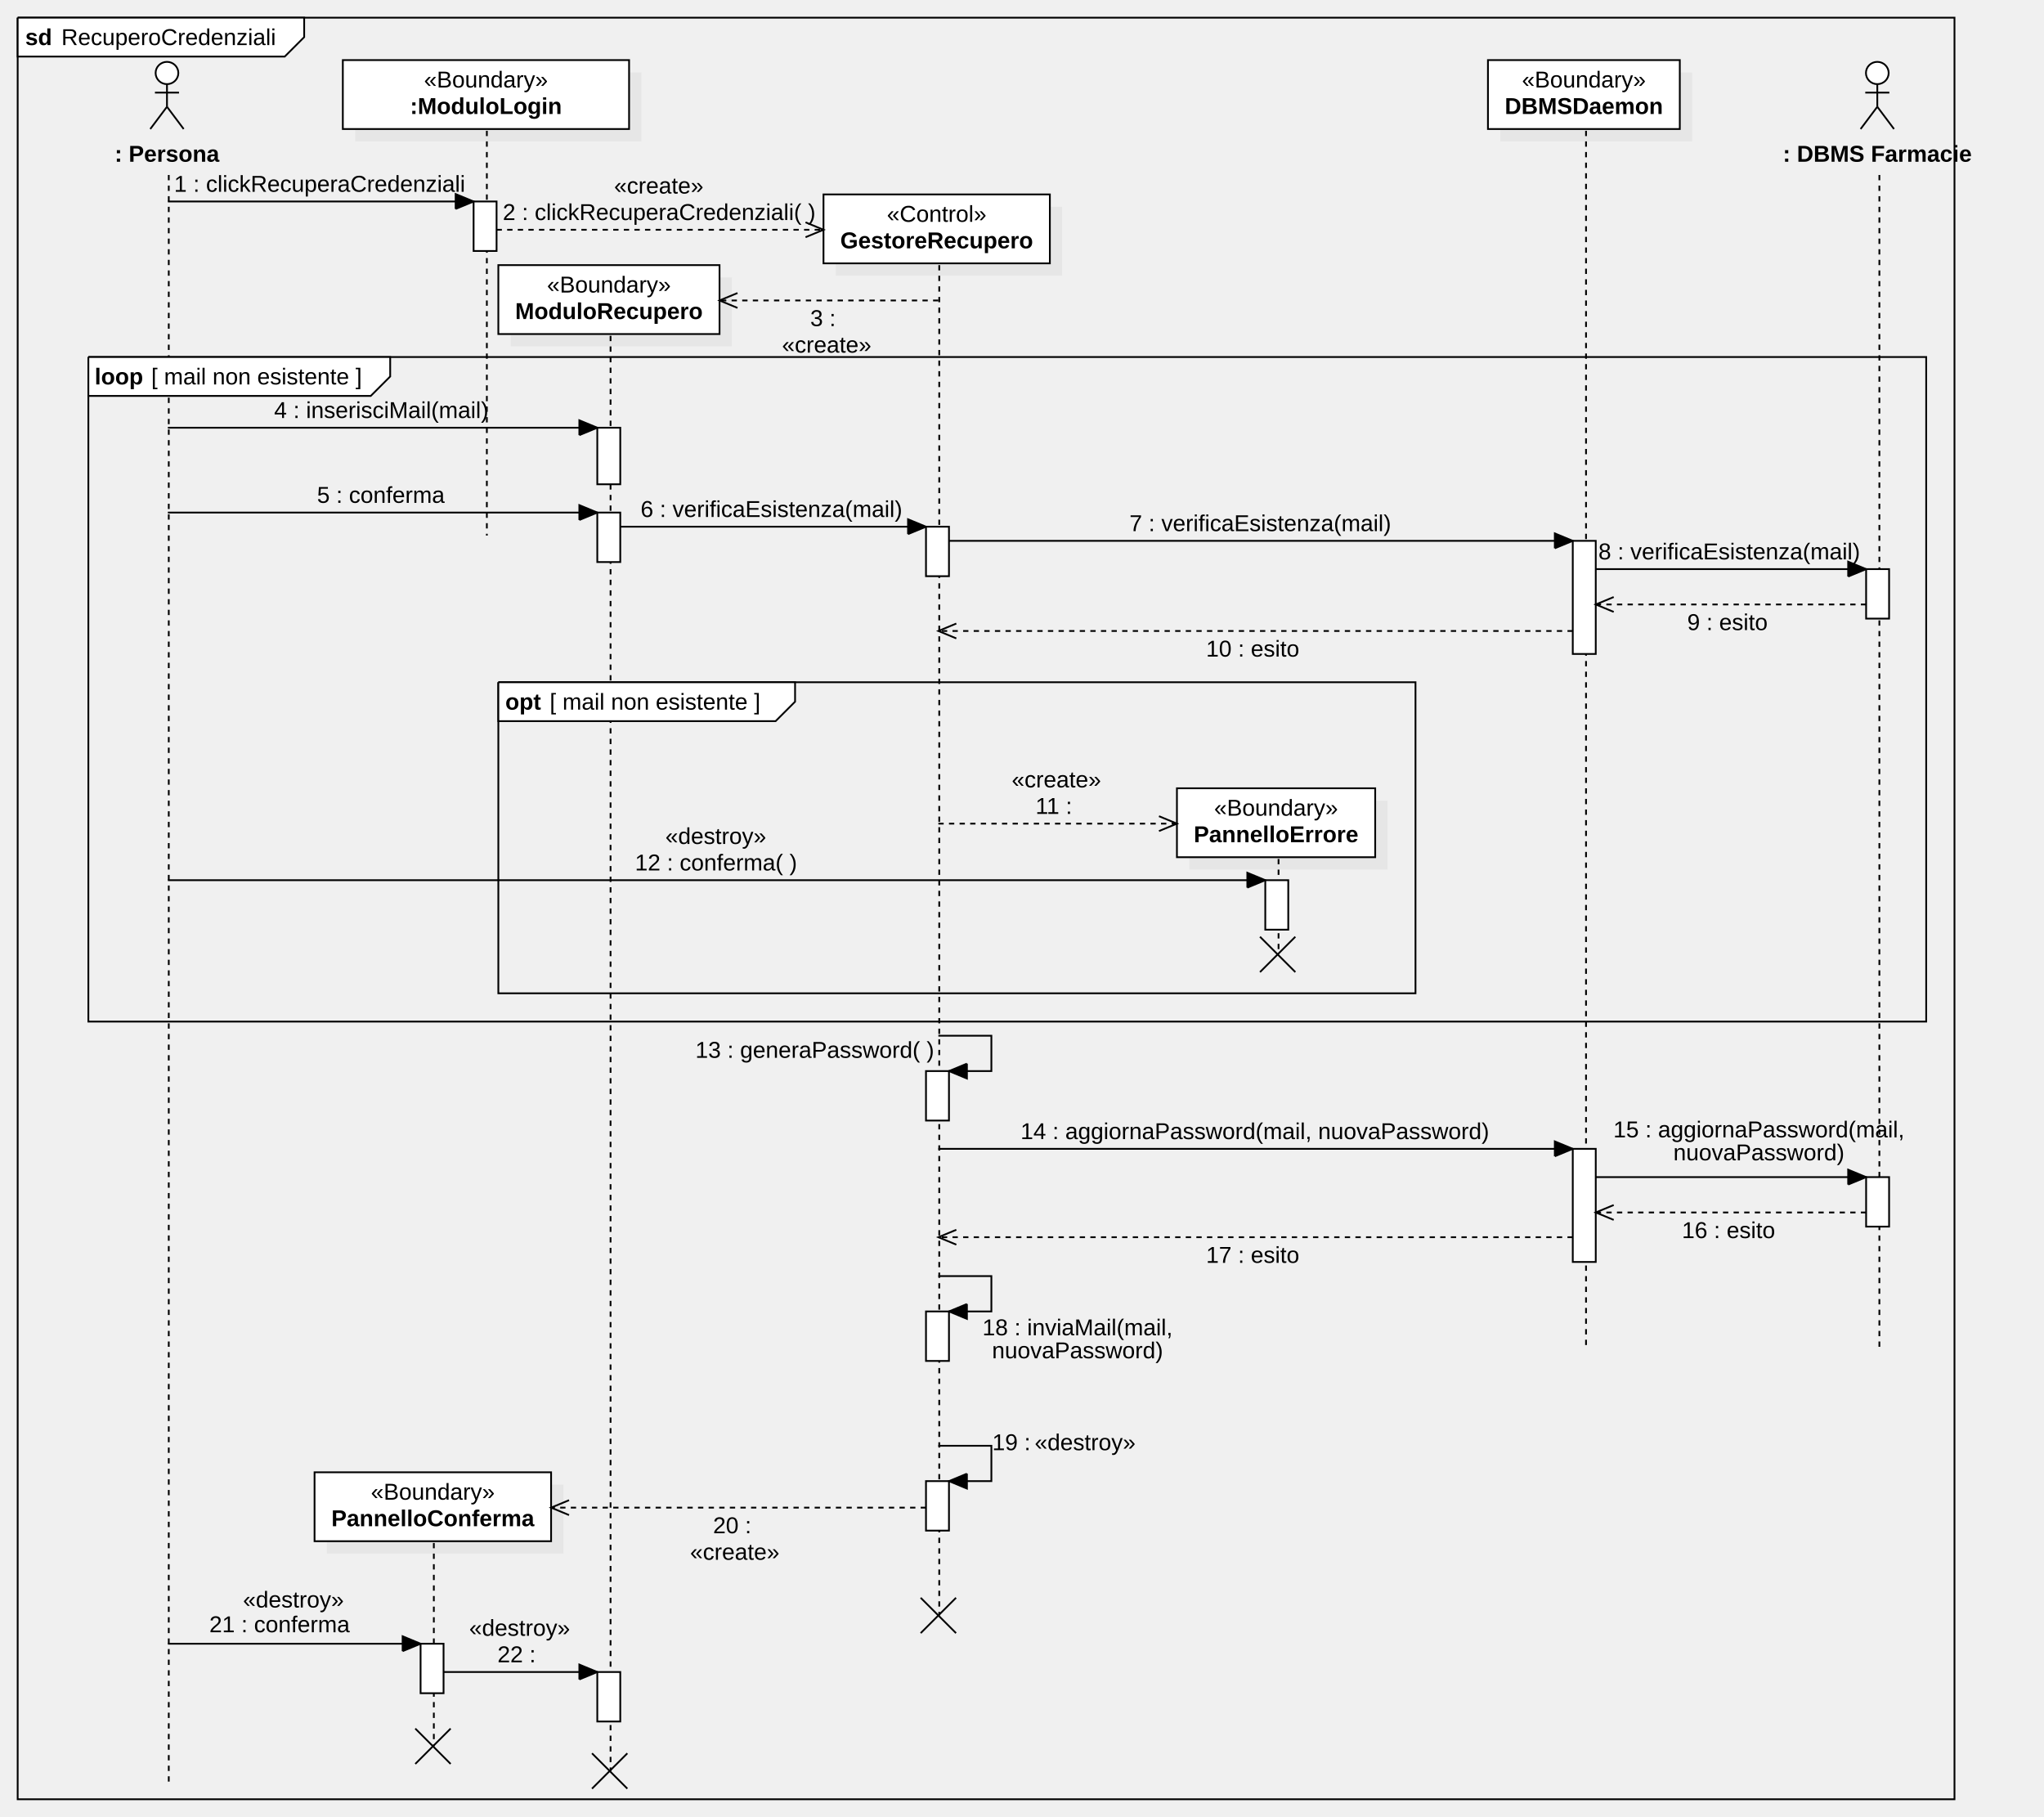
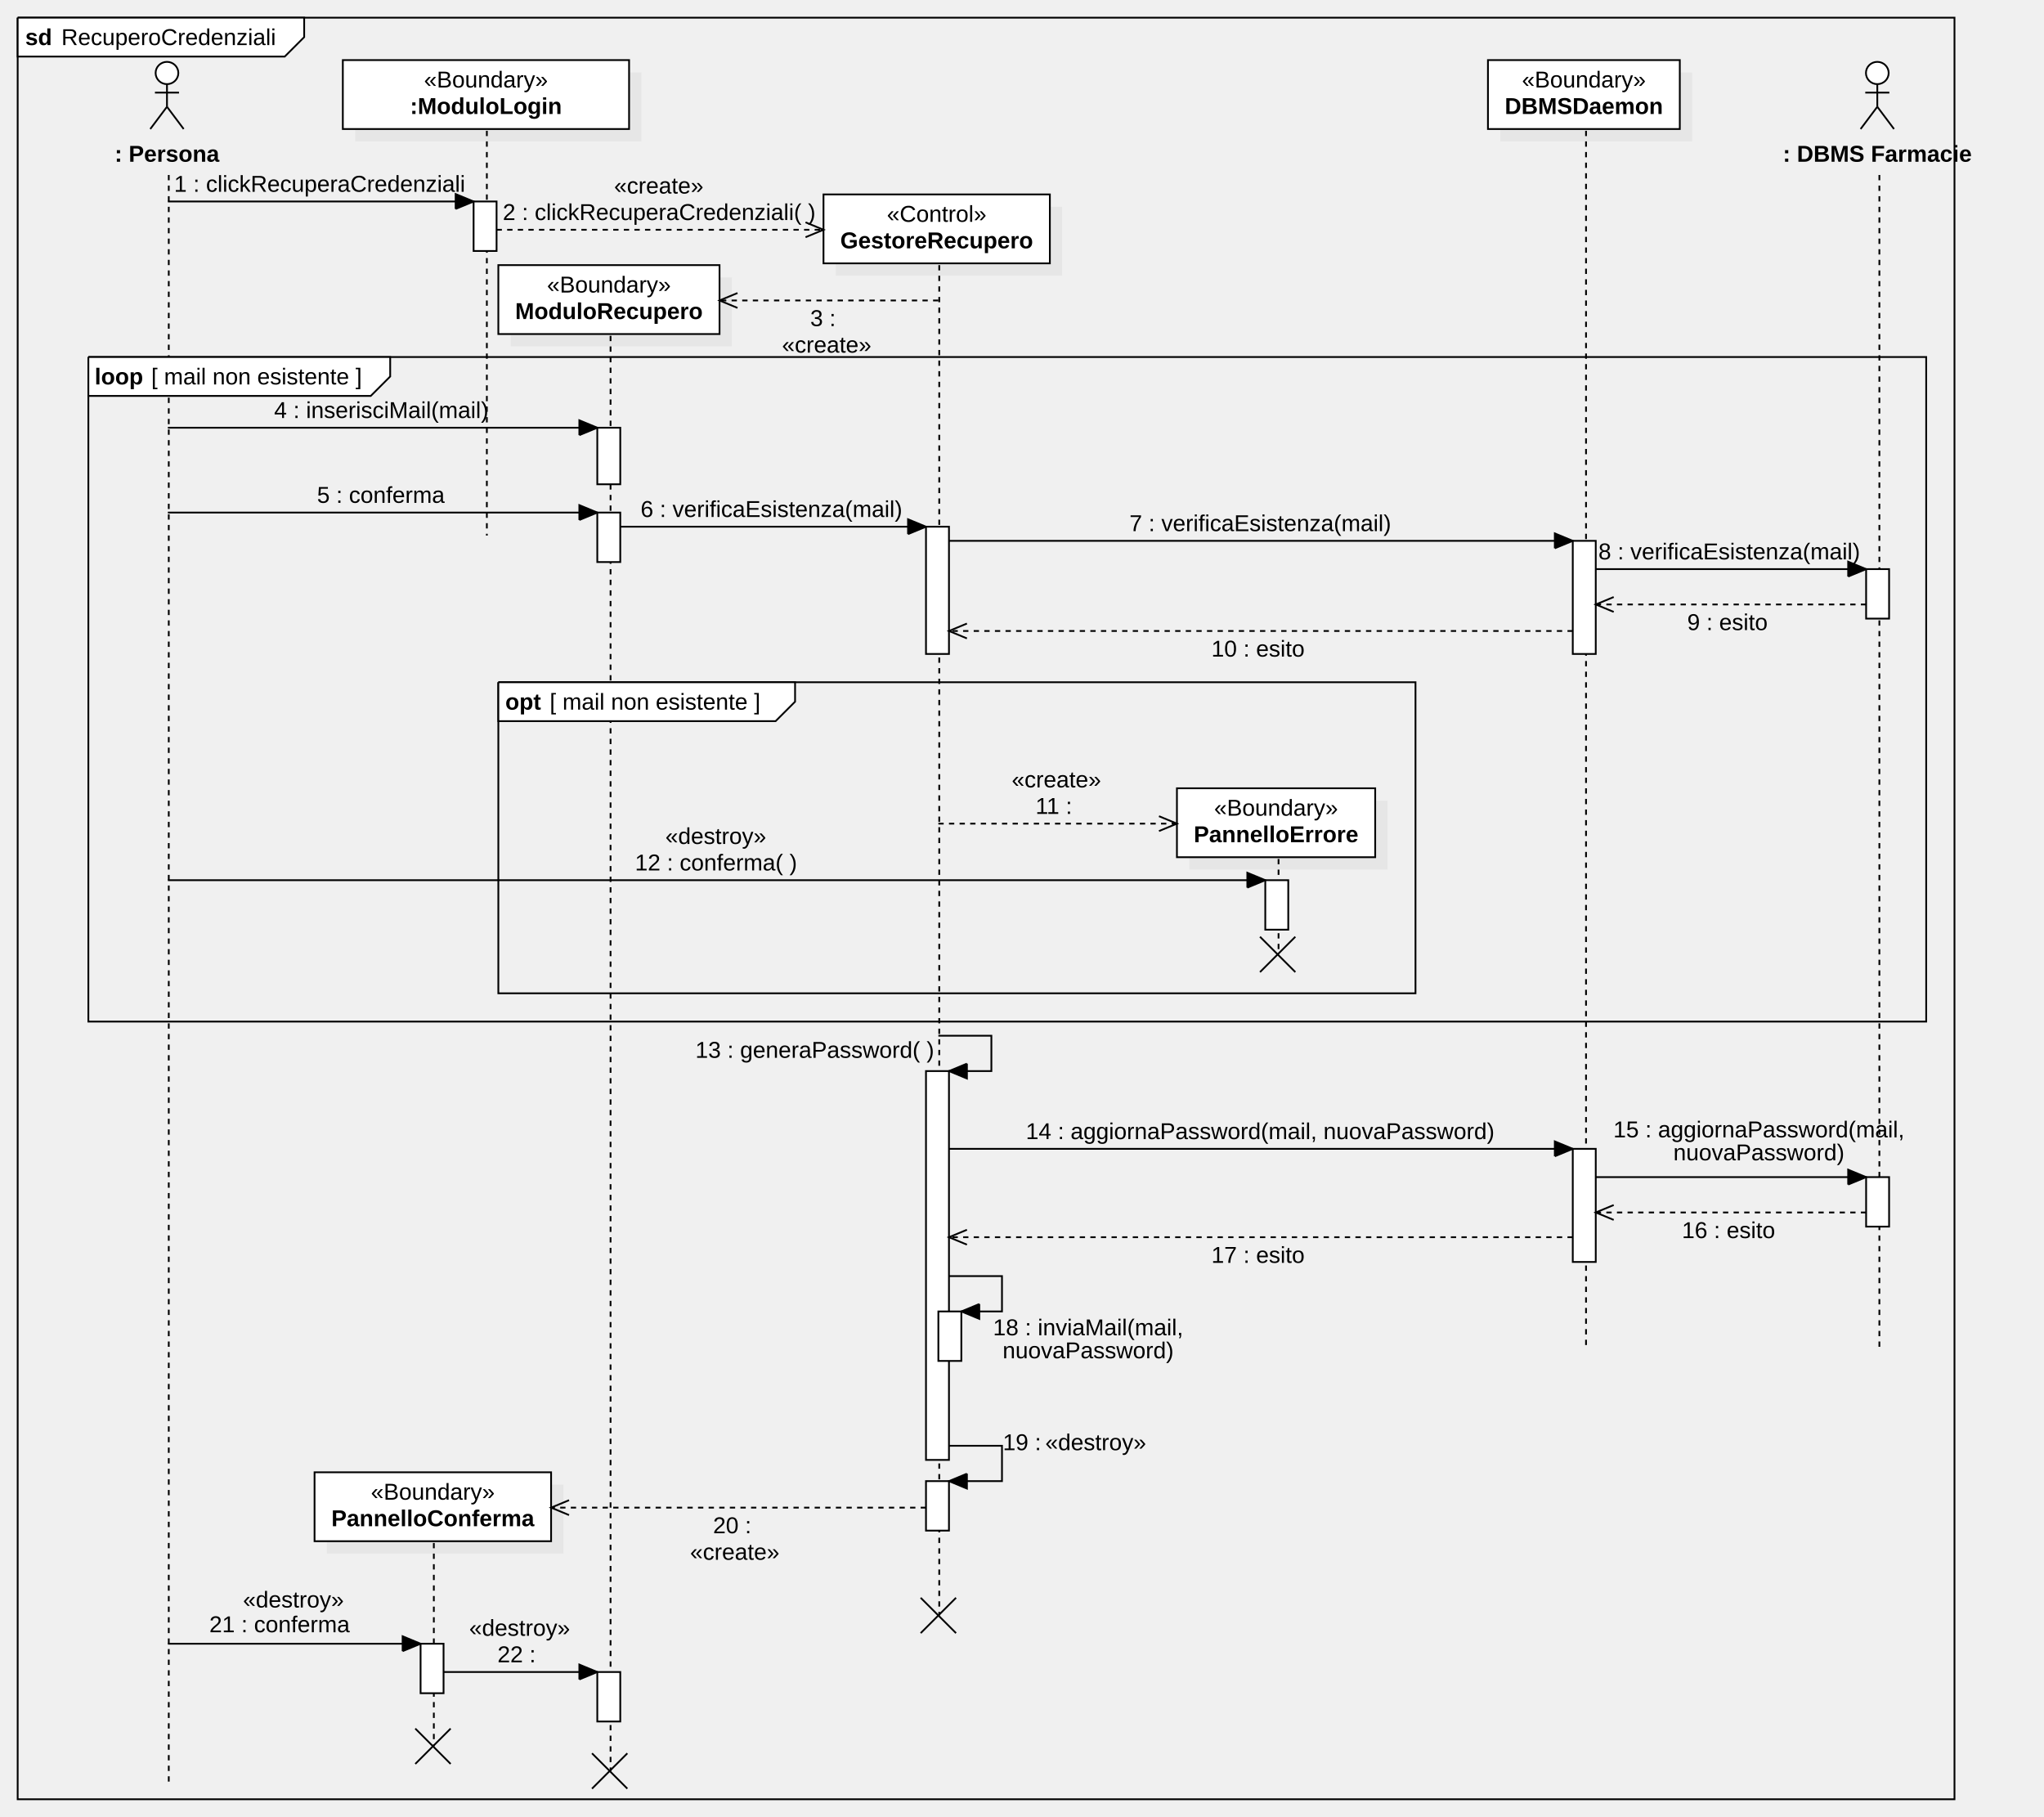
<svg xmlns="http://www.w3.org/2000/svg" height="1028" version="1.1" width="1156.656">
  <defs />
  <g>
    <g transform="translate(-6,-6) scale(1,1)">
      <path d="M 16 16 L 1112 16 L 1112 1024 L 16 1024 L 16 16" fill="none" stroke="#000000" stroke-miterlimit="10" />
    </g>
    <g transform="translate(-6,-6) scale(1,1)">
      <path d="M 16 16 L 16 38 L 167.129 38 L 178.129 27 L 178.129 16 L 16 16" fill="#ffffff" stroke="none" />
    </g>
    <g transform="translate(-6,-6) scale(1,1)">
      <path d="M 16 16 L 16 38 L 167.129 38 L 178.129 27 L 178.129 16 L 16 16 L 16 16" fill="none" stroke="#000000" stroke-miterlimit="10" />
    </g>
    <g transform="translate(-6,-6) scale(1,1)">
      <g>
        <path fill="none" stroke="none" />
        <text fill="#000000" font-family="Arial" font-size="13px" font-style="normal" font-weight="normal" stroke="none" text-decoration="none" x="40.73" y="31.5">RecuperoCredenziali</text>
      </g>
    </g>
    <g transform="translate(-6,-6) scale(1,1)">
      <g>
        <path fill="none" stroke="none" />
        <text fill="#000000" font-family="Arial" font-size="13px" font-style="normal" font-weight="bold" stroke="none" text-decoration="none" x="20.28" y="31.5">sd</text>
      </g>
    </g>
    <g transform="translate(-6,-6) scale(1,1)">
      <path d="M 94.06 47.3 C 94.06 43.821 96.939 41 100.49 41 C 104.04 41 106.919 43.821 106.919 47.3 C 106.919 50.779 104.04 53.6 100.49 53.6 C 96.939 53.6 94.06 50.779 94.06 47.3 Z" fill="#ffffff" stroke="none" />
    </g>
    <g transform="translate(-6,-6) scale(1,1)">
      <path d="M 94.06 47.3 C 94.06 43.821 96.939 41 100.49 41 C 104.04 41 106.919 43.821 106.919 47.3 C 106.919 50.779 104.04 53.6 100.49 53.6 C 96.939 53.6 94.06 50.779 94.06 47.3 Z" fill="none" stroke="#000000" stroke-miterlimit="10" />
    </g>
    <g transform="translate(-6,-6) scale(1,1)">
      <path d="M 100.49 53.6 L 100.49 66.4" fill="none" stroke="#000000" stroke-miterlimit="10" />
    </g>
    <g transform="translate(-6,-6) scale(1,1)">
      <path d="M 93.682 58.4 L 107.297 58.4" fill="none" stroke="#000000" stroke-miterlimit="10" />
    </g>
    <g transform="translate(-6,-6) scale(1,1)">
      <path d="M 100.49 66.4 L 91.035 79" fill="none" stroke="#000000" stroke-miterlimit="10" />
    </g>
    <g transform="translate(-6,-6) scale(1,1)">
      <path d="M 100.49 66.4 L 109.944 79" fill="none" stroke="#000000" stroke-miterlimit="10" />
    </g>
    <g transform="translate(-6,-6) scale(1,1)">
      <g>
        <path fill="none" stroke="none" />
        <text fill="#000000" font-family="Arial" font-size="13px" font-style="normal" font-weight="bold" stroke="none" text-decoration="none" x="70.868" y="97.5">: Persona</text>
      </g>
    </g>
    <g transform="translate(-6,-6) scale(1,1)">
      <path d="M 101.5 105 L 101.5 1016" fill="none" stroke="#000000" stroke-dasharray="3" stroke-miterlimit="10" />
    </g>
    <g transform="translate(-6,-6) scale(1,1)">
      <path d="M 1061.899 47.3 C 1061.899 43.821 1064.777 41 1068.328 41 C 1071.879 41 1074.757 43.821 1074.757 47.3 C 1074.757 50.779 1071.879 53.6 1068.328 53.6 C 1064.777 53.6 1061.899 50.779 1061.899 47.3 Z" fill="#ffffff" stroke="none" />
    </g>
    <g transform="translate(-6,-6) scale(1,1)">
      <path d="M 1061.899 47.3 C 1061.899 43.821 1064.777 41 1068.328 41 C 1071.879 41 1074.757 43.821 1074.757 47.3 C 1074.757 50.779 1071.879 53.6 1068.328 53.6 C 1064.777 53.6 1061.899 50.779 1061.899 47.3 Z" fill="none" stroke="#000000" stroke-miterlimit="10" />
    </g>
    <g transform="translate(-6,-6) scale(1,1)">
      <path d="M 1068.328 53.6 L 1068.328 66.4" fill="none" stroke="#000000" stroke-miterlimit="10" />
    </g>
    <g transform="translate(-6,-6) scale(1,1)">
      <path d="M 1061.521 58.4 L 1075.135 58.4" fill="none" stroke="#000000" stroke-miterlimit="10" />
    </g>
    <g transform="translate(-6,-6) scale(1,1)">
      <path d="M 1068.328 66.4 L 1058.874 79" fill="none" stroke="#000000" stroke-miterlimit="10" />
    </g>
    <g transform="translate(-6,-6) scale(1,1)">
      <path d="M 1068.328 66.4 L 1077.783 79" fill="none" stroke="#000000" stroke-miterlimit="10" />
    </g>
    <g transform="translate(-6,-6) scale(1,1)">
      <g>
        <path fill="none" stroke="none" />
        <text fill="#000000" font-family="Arial" font-size="13px" font-style="normal" font-weight="bold" stroke="none" text-decoration="none" x="1014.868" y="97.5">: DBMS Farmacie</text>
      </g>
    </g>
    <g transform="translate(-6,-6) scale(1,1)">
      <path d="M 1069.5 105 L 1069.5 768" fill="none" stroke="#000000" stroke-dasharray="3" stroke-miterlimit="10" />
    </g>
    <g transform="translate(-6,-6) scale(1,1)">
      <rect fill="#C0C0C0" height="39" opacity="0.2" stroke="none" width="161.987" x="207" y="47" />
    </g>
    <g transform="translate(-6,-6) scale(1,1)">
      <rect fill="#ffffff" height="39" stroke="none" width="161.987" x="200" y="40" />
    </g>
    <g transform="translate(-6,-6) scale(1,1)">
      <path d="M 200 40 L 361.987 40 L 361.987 79 L 200 79 L 200 40 Z Z" fill="none" stroke="#000000" stroke-miterlimit="10" />
    </g>
    <g transform="translate(-6,-6) scale(1,1)">
      <g>
        <path fill="none" stroke="none" />
        <text fill="#000000" font-family="Arial" font-size="13px" font-style="normal" font-weight="normal" stroke="none" text-decoration="none" x="245.939" y="55.5">«Boundary»</text>
      </g>
    </g>
    <g transform="translate(-6,-6) scale(1,1)">
      <g>
        <path fill="none" stroke="none" />
        <text fill="#000000" font-family="Arial" font-size="13px" font-style="normal" font-weight="bold" stroke="none" text-decoration="none" x="238.039" y="70.5">:ModuloLogin</text>
      </g>
    </g>
    <g transform="translate(-6,-6) scale(1,1)">
      <path d="M 281.5 80 L 281.5 309" fill="none" stroke="#000000" stroke-dasharray="3" stroke-miterlimit="10" />
    </g>
    <g transform="translate(-6,-6) scale(1,1)">
      <rect fill="#C0C0C0" height="39" opacity="0.2" stroke="none" width="125.165" x="295" y="163" />
    </g>
    <g transform="translate(-6,-6) scale(1,1)">
      <rect fill="#ffffff" height="39" stroke="none" width="125.165" x="288" y="156" />
    </g>
    <g transform="translate(-6,-6) scale(1,1)">
      <path d="M 288 156 L 413.165 156 L 413.165 195 L 288 195 L 288 156 Z Z" fill="none" stroke="#000000" stroke-miterlimit="10" />
    </g>
    <g transform="translate(-6,-6) scale(1,1)">
      <g>
        <path fill="none" stroke="none" />
        <text fill="#000000" font-family="Arial" font-size="13px" font-style="normal" font-weight="normal" stroke="none" text-decoration="none" x="315.527" y="171.5">«Boundary»</text>
      </g>
    </g>
    <g transform="translate(-6,-6) scale(1,1)">
      <g>
        <path fill="none" stroke="none" />
        <text fill="#000000" font-family="Arial" font-size="13px" font-style="normal" font-weight="bold" stroke="none" text-decoration="none" x="297.5" y="186.5">ModuloRecupero</text>
      </g>
    </g>
    <g transform="translate(-6,-6) scale(1,1)">
      <path d="M 351.5 196 L 351.5 1008" fill="none" stroke="#000000" stroke-dasharray="3" stroke-miterlimit="10" />
    </g>
    <g transform="translate(-6,-6) scale(1,1)">
      <rect fill="#C0C0C0" height="39" opacity="0.2" stroke="none" width="108.565" x="855" y="47" />
    </g>
    <g transform="translate(-6,-6) scale(1,1)">
      <rect fill="#ffffff" height="39" stroke="none" width="108.565" x="848" y="40" />
    </g>
    <g transform="translate(-6,-6) scale(1,1)">
      <path d="M 848 40 L 956.565 40 L 956.565 79 L 848 79 L 848 40 Z Z" fill="none" stroke="#000000" stroke-miterlimit="10" />
    </g>
    <g transform="translate(-6,-6) scale(1,1)">
      <g>
        <path fill="none" stroke="none" />
        <text fill="#000000" font-family="Arial" font-size="13px" font-style="normal" font-weight="normal" stroke="none" text-decoration="none" x="867.228" y="55.5">«Boundary»</text>
      </g>
    </g>
    <g transform="translate(-6,-6) scale(1,1)">
      <g>
        <path fill="none" stroke="none" />
        <text fill="#000000" font-family="Arial" font-size="13px" font-style="normal" font-weight="bold" stroke="none" text-decoration="none" x="857.5" y="70.5">DBMSDaemon</text>
      </g>
    </g>
    <g transform="translate(-6,-6) scale(1,1)">
      <path d="M 903.5 80 L 903.5 768" fill="none" stroke="#000000" stroke-dasharray="3" stroke-miterlimit="10" />
    </g>
    <g transform="translate(-6,-6) scale(1,1)">
      <rect fill="#C0C0C0" height="39" opacity="0.2" stroke="none" width="128.091" x="479" y="123" />
    </g>
    <g transform="translate(-6,-6) scale(1,1)">
      <rect fill="#ffffff" height="39" stroke="none" width="128.091" x="472" y="116" />
    </g>
    <g transform="translate(-6,-6) scale(1,1)">
      <path d="M 472 116 L 600.091 116 L 600.091 155 L 472 155 L 472 116 Z Z" fill="none" stroke="#000000" stroke-miterlimit="10" />
    </g>
    <g transform="translate(-6,-6) scale(1,1)">
      <g>
        <path fill="none" stroke="none" />
        <text fill="#000000" font-family="Arial" font-size="13px" font-style="normal" font-weight="normal" stroke="none" text-decoration="none" x="507.862" y="131.5">«Control»</text>
      </g>
    </g>
    <g transform="translate(-6,-6) scale(1,1)">
      <g>
        <path fill="none" stroke="none" />
        <text fill="#000000" font-family="Arial" font-size="13px" font-style="normal" font-weight="bold" stroke="none" text-decoration="none" x="481.5" y="146.5">GestoreRecupero</text>
      </g>
    </g>
    <g transform="translate(-6,-6) scale(1,1)">
      <path d="M 537.5 156 L 537.5 920" fill="none" stroke="#000000" stroke-dasharray="3" stroke-miterlimit="10" />
    </g>
    <g transform="translate(-6,-6) scale(1,1)">
      <rect fill="#C0C0C0" height="39" opacity="0.2" stroke="none" width="112.196" x="679" y="459" />
    </g>
    <g transform="translate(-6,-6) scale(1,1)">
      <rect fill="#ffffff" height="39" stroke="none" width="112.196" x="672" y="452" />
    </g>
    <g transform="translate(-6,-6) scale(1,1)">
      <path d="M 672 452 L 784.196 452 L 784.196 491 L 672 491 L 672 452 Z Z" fill="none" stroke="#000000" stroke-miterlimit="10" />
    </g>
    <g transform="translate(-6,-6) scale(1,1)">
      <g>
        <path fill="none" stroke="none" />
        <text fill="#000000" font-family="Arial" font-size="13px" font-style="normal" font-weight="normal" stroke="none" text-decoration="none" x="693.043" y="467.5">«Boundary»</text>
      </g>
    </g>
    <g transform="translate(-6,-6) scale(1,1)">
      <g>
        <path fill="none" stroke="none" />
        <text fill="#000000" font-family="Arial" font-size="13px" font-style="normal" font-weight="bold" stroke="none" text-decoration="none" x="681.5" y="482.5">PannelloErrore</text>
      </g>
    </g>
    <g transform="translate(-6,-6) scale(1,1)">
      <path d="M 729.5 492 L 729.5 546" fill="none" stroke="#000000" stroke-dasharray="3" stroke-miterlimit="10" />
    </g>
    <g transform="translate(-6,-6) scale(1,1)">
      <rect fill="#C0C0C0" height="39" opacity="0.2" stroke="none" width="133.854" x="191" y="846" />
    </g>
    <g transform="translate(-6,-6) scale(1,1)">
      <rect fill="#ffffff" height="39" stroke="none" width="133.854" x="184" y="839" />
    </g>
    <g transform="translate(-6,-6) scale(1,1)">
      <path d="M 184 839 L 317.854 839 L 317.854 878 L 184 878 L 184 839 Z Z" fill="none" stroke="#000000" stroke-miterlimit="10" />
    </g>
    <g transform="translate(-6,-6) scale(1,1)">
      <g>
        <path fill="none" stroke="none" />
        <text fill="#000000" font-family="Arial" font-size="13px" font-style="normal" font-weight="normal" stroke="none" text-decoration="none" x="215.872" y="854.5">«Boundary»</text>
      </g>
    </g>
    <g transform="translate(-6,-6) scale(1,1)">
      <g>
        <path fill="none" stroke="none" />
        <text fill="#000000" font-family="Arial" font-size="13px" font-style="normal" font-weight="bold" stroke="none" text-decoration="none" x="193.5" y="869.5">PannelloConferma</text>
      </g>
    </g>
    <g transform="translate(-6,-6) scale(1,1)">
      <path d="M 251.5 879 L 251.5 994" fill="none" stroke="#000000" stroke-dasharray="3" stroke-miterlimit="10" />
    </g>
    <g transform="translate(-6,-6) scale(1,1)">
      <path d="M 101 120 L 274 120" fill="none" stroke="#000000" stroke-miterlimit="10" />
    </g>
    <g transform="translate(-6,-6) scale(1,1)">
      <path d="M 263.837 124.21 L 274 120 L 263.837 115.79" fill="#000000" stroke="none" />
    </g>
    <g transform="translate(-6,-6) scale(1,1)">
      <path d="M 263.837 124.21 L 274 120 L 263.837 115.79 L 263.837 124.21" fill="none" stroke="#000000" stroke-miterlimit="10" />
    </g>
    <g transform="translate(-6,-6) scale(1,1)">
      <g>
        <path fill="none" stroke="none" />
        <text fill="#000000" font-family="Arial" font-size="13px" font-style="normal" font-weight="normal" stroke="none" text-decoration="none" x="104.5" y="114.5">1 : clickRecuperaCredenziali</text>
      </g>
    </g>
    <g transform="translate(-6,-6) scale(1,1)">
      <rect fill="#ffffff" height="28" stroke="none" width="13" x="274" y="120" />
    </g>
    <g transform="translate(-6,-6) scale(1,1)">
      <path d="M 274 120 L 287 120 L 287 148 L 274 148 L 274 120 Z Z" fill="none" stroke="#000000" stroke-miterlimit="10" />
    </g>
    <g transform="translate(-6,-6) scale(1,1)">
      <path d="M 287 136 L 472 136" fill="none" stroke="#000000" stroke-dasharray="3" stroke-miterlimit="10" />
    </g>
    <g transform="translate(-6,-6) scale(1,1)">
      <path d="M 461.837 140.21 L 472 136 L 461.837 131.79" fill="none" stroke="#000000" stroke-miterlimit="10" />
    </g>
    <g transform="translate(-6,-6) scale(1,1)">
      <g>
        <path fill="none" stroke="none" />
        <text fill="#000000" font-family="Arial" font-size="13px" font-style="normal" font-weight="normal" stroke="none" text-decoration="none" x="290.5" y="130.5">2 : clickRecuperaCredenziali( )</text>
      </g>
    </g>
    <g transform="translate(-6,-6) scale(1,1)">
      <g>
        <path fill="none" stroke="none" />
        <text fill="#000000" font-family="Arial" font-size="13px" font-style="normal" font-weight="normal" stroke="none" text-decoration="none" x="353.5" y="115.5">«create»</text>
      </g>
    </g>
    <g transform="translate(-6,-6) scale(1,1)">
      <path d="M 537 176 L 413.165 176" fill="none" stroke="#000000" stroke-dasharray="3" stroke-miterlimit="10" />
    </g>
    <g transform="translate(-6,-6) scale(1,1)">
      <path d="M 423.327 171.79 L 413.165 176 L 423.327 180.21" fill="none" stroke="#000000" stroke-miterlimit="10" />
    </g>
    <g transform="translate(-6,-6) scale(1,1)">
      <g>
        <path fill="none" stroke="none" />
        <text fill="#000000" font-family="Arial" font-size="13px" font-style="normal" font-weight="normal" stroke="none" text-decoration="none" x="464.5" y="190.5">3 : </text>
      </g>
    </g>
    <g transform="translate(-6,-6) scale(1,1)">
      <g>
        <path fill="none" stroke="none" />
        <text fill="#000000" font-family="Arial" font-size="13px" font-style="normal" font-weight="normal" stroke="none" text-decoration="none" x="448.5" y="205.5">«create»</text>
      </g>
    </g>
    <g transform="translate(-6,-6) scale(1,1)">
      <path d="M 101 296 L 344 296" fill="none" stroke="#000000" stroke-miterlimit="10" />
    </g>
    <g transform="translate(-6,-6) scale(1,1)">
      <path d="M 333.837 300.21 L 344 296 L 333.837 291.79" fill="#000000" stroke="none" />
    </g>
    <g transform="translate(-6,-6) scale(1,1)">
      <path d="M 333.837 300.21 L 344 296 L 333.837 291.79 L 333.837 300.21" fill="none" stroke="#000000" stroke-miterlimit="10" />
    </g>
    <g transform="translate(-6,-6) scale(1,1)">
      <g>
        <path fill="none" stroke="none" />
        <text fill="#000000" font-family="Arial" font-size="13px" font-style="normal" font-weight="normal" stroke="none" text-decoration="none" x="185.395" y="290.5">5 : conferma</text>
      </g>
    </g>
    <g transform="translate(-6,-6) scale(1,1)">
      <rect fill="#ffffff" height="28" stroke="none" width="13" x="344" y="296" />
    </g>
    <g transform="translate(-6,-6) scale(1,1)">
      <path d="M 344 296 L 357 296 L 357 324 L 344 324 L 344 296 Z Z" fill="none" stroke="#000000" stroke-miterlimit="10" />
    </g>
    <g transform="translate(-6,-6) scale(1,1)">
      <path d="M 357 304 L 530 304" fill="none" stroke="#000000" stroke-miterlimit="10" />
    </g>
    <g transform="translate(-6,-6) scale(1,1)">
      <path d="M 519.837 308.21 L 530 304 L 519.837 299.79" fill="#000000" stroke="none" />
    </g>
    <g transform="translate(-6,-6) scale(1,1)">
      <path d="M 519.837 308.21 L 530 304 L 519.837 299.79 L 519.837 308.21" fill="none" stroke="#000000" stroke-miterlimit="10" />
    </g>
    <g transform="translate(-6,-6) scale(1,1)">
      <g>
        <path fill="none" stroke="none" />
        <text fill="#000000" font-family="Arial" font-size="13px" font-style="normal" font-weight="normal" stroke="none" text-decoration="none" x="368.5" y="298.5">6 : verificaEsistenza(mail)</text>
      </g>
    </g>
    <g transform="translate(-6,-6) scale(1,1)">
-       <rect fill="#ffffff" height="28" stroke="none" width="13" x="530" y="304" />
-     </g>
-     <g transform="translate(-6,-6) scale(1,1)">
-       <path d="M 530 304 L 543 304 L 543 332 L 530 332 L 530 304 Z Z" fill="none" stroke="#000000" stroke-miterlimit="10" />
+       <rect fill="#ffffff" height="72" stroke="none" width="13" x="530" y="304" />
+     </g>
+     <g transform="translate(-6,-6) scale(1,1)">
+       <path d="M 530 304 L 543 304 L 543 376 L 530 376 L 530 304 Z Z" fill="none" stroke="#000000" stroke-miterlimit="10" />
    </g>
    <g transform="translate(-6,-6) scale(1,1)">
      <path d="M 543 312 L 896 312" fill="none" stroke="#000000" stroke-miterlimit="10" />
    </g>
    <g transform="translate(-6,-6) scale(1,1)">
      <path d="M 885.837 316.21 L 896 312 L 885.837 307.79" fill="#000000" stroke="none" />
    </g>
    <g transform="translate(-6,-6) scale(1,1)">
      <path d="M 885.837 316.21 L 896 312 L 885.837 307.79 L 885.837 316.21" fill="none" stroke="#000000" stroke-miterlimit="10" />
    </g>
    <g transform="translate(-6,-6) scale(1,1)">
      <g>
        <path fill="none" stroke="none" />
        <text fill="#000000" font-family="Arial" font-size="13px" font-style="normal" font-weight="normal" stroke="none" text-decoration="none" x="645.115" y="306.5">7 : verificaEsistenza(mail)</text>
      </g>
    </g>
    <g transform="translate(-6,-6) scale(1,1)">
      <rect fill="#ffffff" height="64" stroke="none" width="13" x="896" y="312" />
    </g>
    <g transform="translate(-6,-6) scale(1,1)">
      <path d="M 896 312 L 909 312 L 909 376 L 896 376 L 896 312 Z Z" fill="none" stroke="#000000" stroke-miterlimit="10" />
    </g>
    <g transform="translate(-6,-6) scale(1,1)">
      <path d="M 909 328 L 1062 328" fill="none" stroke="#000000" stroke-miterlimit="10" />
    </g>
    <g transform="translate(-6,-6) scale(1,1)">
      <path d="M 1051.837 332.21 L 1062 328 L 1051.837 323.79" fill="#000000" stroke="none" />
    </g>
    <g transform="translate(-6,-6) scale(1,1)">
      <path d="M 1051.837 332.21 L 1062 328 L 1051.837 323.79 L 1051.837 332.21" fill="none" stroke="#000000" stroke-miterlimit="10" />
    </g>
    <g transform="translate(-6,-6) scale(1,1)">
      <g>
        <path fill="none" stroke="none" />
        <text fill="#000000" font-family="Arial" font-size="13px" font-style="normal" font-weight="normal" stroke="none" text-decoration="none" x="910.5" y="322.5">8 : verificaEsistenza(mail)</text>
      </g>
    </g>
    <g transform="translate(-6,-6) scale(1,1)">
      <rect fill="#ffffff" height="28" stroke="none" width="13" x="1062" y="328" />
    </g>
    <g transform="translate(-6,-6) scale(1,1)">
      <path d="M 1062 328 L 1075 328 L 1075 356 L 1062 356 L 1062 328 Z Z" fill="none" stroke="#000000" stroke-miterlimit="10" />
    </g>
    <g transform="translate(-6,-6) scale(1,1)">
      <path d="M 1062 348 L 909 348" fill="none" stroke="#000000" stroke-dasharray="3" stroke-miterlimit="10" />
    </g>
    <g transform="translate(-6,-6) scale(1,1)">
      <path d="M 919.163 343.79 L 909 348 L 919.163 352.21" fill="none" stroke="#000000" stroke-miterlimit="10" />
    </g>
    <g transform="translate(-6,-6) scale(1,1)">
      <g>
        <path fill="none" stroke="none" />
        <text fill="#000000" font-family="Arial" font-size="13px" font-style="normal" font-weight="normal" stroke="none" text-decoration="none" x="960.76" y="362.5">9 : esito</text>
      </g>
    </g>
    <g transform="translate(-6,-6) scale(1,1)">
-       <path d="M 896 363 L 537 363" fill="none" stroke="#000000" stroke-dasharray="3" stroke-miterlimit="10" />
-     </g>
-     <g transform="translate(-6,-6) scale(1,1)">
-       <path d="M 547.163 358.79 L 537 363 L 547.163 367.21" fill="none" stroke="#000000" stroke-miterlimit="10" />
-     </g>
-     <g transform="translate(-6,-6) scale(1,1)">
-       <g>
-         <path fill="none" stroke="none" />
-         <text fill="#000000" font-family="Arial" font-size="13px" font-style="normal" font-weight="normal" stroke="none" text-decoration="none" x="688.5" y="377.5">10 : esito</text>
+       <path d="M 896 363 L 543 363" fill="none" stroke="#000000" stroke-dasharray="3" stroke-miterlimit="10" />
+     </g>
+     <g transform="translate(-6,-6) scale(1,1)">
+       <path d="M 553.163 358.79 L 543 363 L 553.163 367.21" fill="none" stroke="#000000" stroke-miterlimit="10" />
+     </g>
+     <g transform="translate(-6,-6) scale(1,1)">
+       <g>
+         <path fill="none" stroke="none" />
+         <text fill="#000000" font-family="Arial" font-size="13px" font-style="normal" font-weight="normal" stroke="none" text-decoration="none" x="691.5" y="377.5">10 : esito</text>
      </g>
    </g>
    <g transform="translate(-6,-6) scale(1,1)">
      <path d="M 537 472 L 672 472" fill="none" stroke="#000000" stroke-dasharray="3" stroke-miterlimit="10" />
    </g>
    <g transform="translate(-6,-6) scale(1,1)">
      <path d="M 661.837 476.21 L 672 472 L 661.837 467.79" fill="none" stroke="#000000" stroke-miterlimit="10" />
    </g>
    <g transform="translate(-6,-6) scale(1,1)">
      <g>
        <path fill="none" stroke="none" />
        <text fill="#000000" font-family="Arial" font-size="13px" font-style="normal" font-weight="normal" stroke="none" text-decoration="none" x="591.982" y="466.5">11 : </text>
      </g>
    </g>
    <g transform="translate(-6,-6) scale(1,1)">
      <g>
        <path fill="none" stroke="none" />
        <text fill="#000000" font-family="Arial" font-size="13px" font-style="normal" font-weight="normal" stroke="none" text-decoration="none" x="578.5" y="451.5">«create»</text>
      </g>
    </g>
    <g transform="translate(-6,-6) scale(1,1)">
      <path d="M 101 504 L 722 504" fill="none" stroke="#000000" stroke-miterlimit="10" />
    </g>
    <g transform="translate(-6,-6) scale(1,1)">
      <path d="M 711.837 508.21 L 722 504 L 711.837 499.79" fill="#000000" stroke="none" />
    </g>
    <g transform="translate(-6,-6) scale(1,1)">
      <path d="M 711.837 508.21 L 722 504 L 711.837 499.79 L 711.837 508.21" fill="none" stroke="#000000" stroke-miterlimit="10" />
    </g>
    <g transform="translate(-6,-6) scale(1,1)">
      <path d="M 719 536 L 739 556" fill="none" stroke="#000000" stroke-miterlimit="10" />
    </g>
    <g transform="translate(-6,-6) scale(1,1)">
      <path d="M 739 536 L 719 556" fill="none" stroke="#000000" stroke-miterlimit="10" />
    </g>
    <g transform="translate(-6,-6) scale(1,1)">
      <g>
        <path fill="none" stroke="none" />
        <text fill="#000000" font-family="Arial" font-size="13px" font-style="normal" font-weight="normal" stroke="none" text-decoration="none" x="365.312" y="498.5">12 : conferma( )</text>
      </g>
    </g>
    <g transform="translate(-6,-6) scale(1,1)">
      <g>
        <path fill="none" stroke="none" />
        <text fill="#000000" font-family="Arial" font-size="13px" font-style="normal" font-weight="normal" stroke="none" text-decoration="none" x="382.5" y="483.5">«destroy»</text>
      </g>
    </g>
    <g transform="translate(-6,-6) scale(1,1)">
      <rect fill="#ffffff" height="28" stroke="none" width="13" x="722" y="504" />
    </g>
    <g transform="translate(-6,-6) scale(1,1)">
      <path d="M 722 504 L 735 504 L 735 532 L 722 532 L 722 504 Z Z" fill="none" stroke="#000000" stroke-miterlimit="10" />
    </g>
    <g transform="translate(-6,-6) scale(1,1)">
      <path d="M 537 592 L 567 592 L 567 612 L 543 612" fill="none" stroke="#000000" stroke-miterlimit="10" />
    </g>
    <g transform="translate(-6,-6) scale(1,1)">
      <path d="M 553.163 607.79 L 543 612 L 553.163 616.21" fill="#000000" stroke="none" />
    </g>
    <g transform="translate(-6,-6) scale(1,1)">
      <path d="M 553.163 607.79 L 543 612 L 553.163 616.21 L 553.163 607.79" fill="none" stroke="#000000" stroke-miterlimit="10" />
    </g>
    <g transform="translate(-6,-6) scale(1,1)">
      <g>
        <path fill="none" stroke="none" />
        <text fill="#000000" font-family="Arial" font-size="13px" font-style="normal" font-weight="normal" stroke="none" text-decoration="none" x="399.5" y="604.5">13 : generaPassword( )</text>
      </g>
    </g>
    <g transform="translate(-6,-6) scale(1,1)">
-       <rect fill="#ffffff" height="28" stroke="none" width="13" x="530" y="612" />
-     </g>
-     <g transform="translate(-6,-6) scale(1,1)">
-       <path d="M 530 612 L 543 612 L 543 640 L 530 640 L 530 612 Z Z" fill="none" stroke="#000000" stroke-miterlimit="10" />
-     </g>
-     <g transform="translate(-6,-6) scale(1,1)">
-       <path d="M 537 656 L 896 656" fill="none" stroke="#000000" stroke-miterlimit="10" />
+       <rect fill="#ffffff" height="220" stroke="none" width="13" x="530" y="612" />
+     </g>
+     <g transform="translate(-6,-6) scale(1,1)">
+       <path d="M 530 612 L 543 612 L 543 832 L 530 832 L 530 612 Z Z" fill="none" stroke="#000000" stroke-miterlimit="10" />
+     </g>
+     <g transform="translate(-6,-6) scale(1,1)">
+       <path d="M 543 656 L 896 656" fill="none" stroke="#000000" stroke-miterlimit="10" />
    </g>
    <g transform="translate(-6,-6) scale(1,1)">
      <path d="M 885.837 660.21 L 896 656 L 885.837 651.79" fill="#000000" stroke="none" />
    </g>
    <g transform="translate(-6,-6) scale(1,1)">
      <path d="M 885.837 660.21 L 896 656 L 885.837 651.79 L 885.837 660.21" fill="none" stroke="#000000" stroke-miterlimit="10" />
    </g>
    <g transform="translate(-6,-6) scale(1,1)">
      <g>
        <path fill="none" stroke="none" />
-         <text fill="#000000" font-family="Arial" font-size="13px" font-style="normal" font-weight="normal" stroke="none" text-decoration="none" x="583.5" y="650.5">14 : aggiornaPassword(mail, nuovaPassword)</text>
+         <text fill="#000000" font-family="Arial" font-size="13px" font-style="normal" font-weight="normal" stroke="none" text-decoration="none" x="586.5" y="650.5">14 : aggiornaPassword(mail, nuovaPassword)</text>
      </g>
    </g>
    <g transform="translate(-6,-6) scale(1,1)">
      <rect fill="#ffffff" height="64" stroke="none" width="13" x="896" y="656" />
    </g>
    <g transform="translate(-6,-6) scale(1,1)">
      <path d="M 896 656 L 909 656 L 909 720 L 896 720 L 896 656 Z Z" fill="none" stroke="#000000" stroke-miterlimit="10" />
    </g>
    <g transform="translate(-6,-6) scale(1,1)">
      <path d="M 909 672 L 1062 672" fill="none" stroke="#000000" stroke-miterlimit="10" />
    </g>
    <g transform="translate(-6,-6) scale(1,1)">
      <path d="M 1051.837 676.21 L 1062 672 L 1051.837 667.79" fill="#000000" stroke="none" />
    </g>
    <g transform="translate(-6,-6) scale(1,1)">
      <path d="M 1051.837 676.21 L 1062 672 L 1051.837 667.79 L 1051.837 676.21" fill="none" stroke="#000000" stroke-miterlimit="10" />
    </g>
    <g transform="translate(-6,-6) scale(1,1)">
      <g>
        <path fill="none" stroke="none" />
        <text fill="#000000" font-family="Arial" font-size="13px" font-style="normal" font-weight="normal" stroke="none" text-decoration="none" x="918.934" y="649.5">15 : aggiornaPassword(mail,</text>
        <text fill="#000000" font-family="Arial" font-size="13px" font-style="normal" font-weight="normal" stroke="none" text-decoration="none" x="952.894" y="662.5">nuovaPassword)</text>
      </g>
    </g>
    <g transform="translate(-6,-6) scale(1,1)">
      <rect fill="#ffffff" height="28" stroke="none" width="13" x="1062" y="672" />
    </g>
    <g transform="translate(-6,-6) scale(1,1)">
      <path d="M 1062 672 L 1075 672 L 1075 700 L 1062 700 L 1062 672 Z Z" fill="none" stroke="#000000" stroke-miterlimit="10" />
    </g>
    <g transform="translate(-6,-6) scale(1,1)">
      <path d="M 1062 692 L 909 692" fill="none" stroke="#000000" stroke-dasharray="3" stroke-miterlimit="10" />
    </g>
    <g transform="translate(-6,-6) scale(1,1)">
      <path d="M 919.163 687.79 L 909 692 L 919.163 696.21" fill="none" stroke="#000000" stroke-miterlimit="10" />
    </g>
    <g transform="translate(-6,-6) scale(1,1)">
      <g>
        <path fill="none" stroke="none" />
        <text fill="#000000" font-family="Arial" font-size="13px" font-style="normal" font-weight="normal" stroke="none" text-decoration="none" x="957.76" y="706.5">16 : esito</text>
      </g>
    </g>
    <g transform="translate(-6,-6) scale(1,1)">
-       <path d="M 896 706 L 537 706" fill="none" stroke="#000000" stroke-dasharray="3" stroke-miterlimit="10" />
-     </g>
-     <g transform="translate(-6,-6) scale(1,1)">
-       <path d="M 547.163 701.79 L 537 706 L 547.163 710.21" fill="none" stroke="#000000" stroke-miterlimit="10" />
-     </g>
-     <g transform="translate(-6,-6) scale(1,1)">
-       <g>
-         <path fill="none" stroke="none" />
-         <text fill="#000000" font-family="Arial" font-size="13px" font-style="normal" font-weight="normal" stroke="none" text-decoration="none" x="688.5" y="720.5">17 : esito</text>
-       </g>
-     </g>
-     <g transform="translate(-6,-6) scale(1,1)">
-       <path d="M 537 728 L 567 728 L 567 748 L 543 748" fill="none" stroke="#000000" stroke-miterlimit="10" />
-     </g>
-     <g transform="translate(-6,-6) scale(1,1)">
-       <path d="M 553.163 743.79 L 543 748 L 553.163 752.21" fill="#000000" stroke="none" />
-     </g>
-     <g transform="translate(-6,-6) scale(1,1)">
-       <path d="M 553.163 743.79 L 543 748 L 553.163 752.21 L 553.163 743.79" fill="none" stroke="#000000" stroke-miterlimit="10" />
-     </g>
-     <g transform="translate(-6,-6) scale(1,1)">
-       <g>
-         <path fill="none" stroke="none" />
-         <text fill="#000000" font-family="Arial" font-size="13px" font-style="normal" font-weight="normal" stroke="none" text-decoration="none" x="561.934" y="761.5">18 : inviaMail(mail,</text>
-         <text fill="#000000" font-family="Arial" font-size="13px" font-style="normal" font-weight="normal" stroke="none" text-decoration="none" x="567.342" y="774.5">nuovaPassword)</text>
-       </g>
-     </g>
-     <g transform="translate(-6,-6) scale(1,1)">
-       <rect fill="#ffffff" height="28" stroke="none" width="13" x="530" y="748" />
-     </g>
-     <g transform="translate(-6,-6) scale(1,1)">
-       <path d="M 530 748 L 543 748 L 543 776 L 530 776 L 530 748 Z Z" fill="none" stroke="#000000" stroke-miterlimit="10" />
-     </g>
-     <g transform="translate(-6,-6) scale(1,1)">
-       <path d="M 537 824 L 567 824 L 567 844 L 543 844" fill="none" stroke="#000000" stroke-miterlimit="10" />
+       <path d="M 896 706 L 543 706" fill="none" stroke="#000000" stroke-dasharray="3" stroke-miterlimit="10" />
+     </g>
+     <g transform="translate(-6,-6) scale(1,1)">
+       <path d="M 553.163 701.79 L 543 706 L 553.163 710.21" fill="none" stroke="#000000" stroke-miterlimit="10" />
+     </g>
+     <g transform="translate(-6,-6) scale(1,1)">
+       <g>
+         <path fill="none" stroke="none" />
+         <text fill="#000000" font-family="Arial" font-size="13px" font-style="normal" font-weight="normal" stroke="none" text-decoration="none" x="691.5" y="720.5">17 : esito</text>
+       </g>
+     </g>
+     <g transform="translate(-6,-6) scale(1,1)">
+       <path d="M 543 728 L 573 728 L 573 748 L 550 748" fill="none" stroke="#000000" stroke-miterlimit="10" />
+     </g>
+     <g transform="translate(-6,-6) scale(1,1)">
+       <path d="M 560.163 743.79 L 550 748 L 560.163 752.21" fill="#000000" stroke="none" />
+     </g>
+     <g transform="translate(-6,-6) scale(1,1)">
+       <path d="M 560.163 743.79 L 550 748 L 560.163 752.21 L 560.163 743.79" fill="none" stroke="#000000" stroke-miterlimit="10" />
+     </g>
+     <g transform="translate(-6,-6) scale(1,1)">
+       <g>
+         <path fill="none" stroke="none" />
+         <text fill="#000000" font-family="Arial" font-size="13px" font-style="normal" font-weight="normal" stroke="none" text-decoration="none" x="567.934" y="761.5">18 : inviaMail(mail,</text>
+         <text fill="#000000" font-family="Arial" font-size="13px" font-style="normal" font-weight="normal" stroke="none" text-decoration="none" x="573.342" y="774.5">nuovaPassword)</text>
+       </g>
+     </g>
+     <g transform="translate(-6,-6) scale(1,1)">
+       <rect fill="#ffffff" height="28" stroke="none" width="13" x="537" y="748" />
+     </g>
+     <g transform="translate(-6,-6) scale(1,1)">
+       <path d="M 537 748 L 550 748 L 550 776 L 537 776 L 537 748 Z Z" fill="none" stroke="#000000" stroke-miterlimit="10" />
+     </g>
+     <g transform="translate(-6,-6) scale(1,1)">
+       <path d="M 543 824 L 573 824 L 573 844 L 543 844" fill="none" stroke="#000000" stroke-miterlimit="10" />
    </g>
    <g transform="translate(-6,-6) scale(1,1)">
      <path d="M 553.163 839.79 L 543 844 L 553.163 848.21" fill="#000000" stroke="none" />
    </g>
    <g transform="translate(-6,-6) scale(1,1)">
      <path d="M 553.163 839.79 L 543 844 L 553.163 848.21 L 553.163 839.79" fill="none" stroke="#000000" stroke-miterlimit="10" />
    </g>
    <g transform="translate(-6,-6) scale(1,1)">
      <path d="M 527 910 L 547 930" fill="none" stroke="#000000" stroke-miterlimit="10" />
    </g>
    <g transform="translate(-6,-6) scale(1,1)">
      <path d="M 547 910 L 527 930" fill="none" stroke="#000000" stroke-miterlimit="10" />
    </g>
    <g transform="translate(-6,-6) scale(1,1)">
      <g>
        <path fill="none" stroke="none" />
-         <text fill="#000000" font-family="Arial" font-size="13px" font-style="normal" font-weight="normal" stroke="none" text-decoration="none" x="567.5" y="826.5">19 : </text>
-       </g>
-     </g>
-     <g transform="translate(-6,-6) scale(1,1)">
-       <g>
-         <path fill="none" stroke="none" />
-         <text fill="#000000" font-family="Arial" font-size="13px" font-style="normal" font-weight="normal" stroke="none" text-decoration="none" x="591.5" y="826.5">«destroy»</text>
+         <text fill="#000000" font-family="Arial" font-size="13px" font-style="normal" font-weight="normal" stroke="none" text-decoration="none" x="573.5" y="826.5">19 : </text>
+       </g>
+     </g>
+     <g transform="translate(-6,-6) scale(1,1)">
+       <g>
+         <path fill="none" stroke="none" />
+         <text fill="#000000" font-family="Arial" font-size="13px" font-style="normal" font-weight="normal" stroke="none" text-decoration="none" x="597.5" y="826.5">«destroy»</text>
      </g>
    </g>
    <g transform="translate(-6,-6) scale(1,1)">
      <rect fill="#ffffff" height="28" stroke="none" width="13" x="530" y="844" />
    </g>
    <g transform="translate(-6,-6) scale(1,1)">
      <path d="M 530 844 L 543 844 L 543 872 L 530 872 L 530 844 Z Z" fill="none" stroke="#000000" stroke-miterlimit="10" />
    </g>
    <g transform="translate(-6,-6) scale(1,1)">
      <path d="M 530 859 L 317.854 859" fill="none" stroke="#000000" stroke-dasharray="3" stroke-miterlimit="10" />
    </g>
    <g transform="translate(-6,-6) scale(1,1)">
      <path d="M 328.017 854.79 L 317.854 859 L 328.017 863.21" fill="none" stroke="#000000" stroke-miterlimit="10" />
    </g>
    <g transform="translate(-6,-6) scale(1,1)">
      <g>
        <path fill="none" stroke="none" />
        <text fill="#000000" font-family="Arial" font-size="13px" font-style="normal" font-weight="normal" stroke="none" text-decoration="none" x="409.5" y="873.5">20 : </text>
      </g>
    </g>
    <g transform="translate(-6,-6) scale(1,1)">
      <g>
        <path fill="none" stroke="none" />
        <text fill="#000000" font-family="Arial" font-size="13px" font-style="normal" font-weight="normal" stroke="none" text-decoration="none" x="396.5" y="888.5">«create»</text>
      </g>
    </g>
    <g transform="translate(-6,-6) scale(1,1)">
      <path d="M 101 936 L 244 936" fill="none" stroke="#000000" stroke-miterlimit="10" />
    </g>
    <g transform="translate(-6,-6) scale(1,1)">
      <path d="M 233.837 940.21 L 244 936 L 233.837 931.79" fill="#000000" stroke="none" />
    </g>
    <g transform="translate(-6,-6) scale(1,1)">
      <path d="M 233.837 940.21 L 244 936 L 233.837 931.79 L 233.837 940.21" fill="none" stroke="#000000" stroke-miterlimit="10" />
    </g>
    <g transform="translate(-6,-6) scale(1,1)">
      <path d="M 241 984 L 261 1004" fill="none" stroke="#000000" stroke-miterlimit="10" />
    </g>
    <g transform="translate(-6,-6) scale(1,1)">
      <path d="M 261 984 L 241 1004" fill="none" stroke="#000000" stroke-miterlimit="10" />
    </g>
    <g transform="translate(-6,-6) scale(1,1)">
      <g>
        <path fill="none" stroke="none" />
        <text fill="#000000" font-family="Arial" font-size="13px" font-style="normal" font-weight="normal" stroke="none" text-decoration="none" x="124.447" y="929.5">21 : conferma</text>
      </g>
    </g>
    <g transform="translate(-6,-6) scale(1,1)">
      <g>
        <path fill="none" stroke="none" />
        <text fill="#000000" font-family="Arial" font-size="13px" font-style="normal" font-weight="normal" stroke="none" text-decoration="none" x="143.5" y="915.5">«destroy»</text>
      </g>
    </g>
    <g transform="translate(-6,-6) scale(1,1)">
      <rect fill="#ffffff" height="28" stroke="none" width="13" x="244" y="936" />
    </g>
    <g transform="translate(-6,-6) scale(1,1)">
      <path d="M 244 936 L 257 936 L 257 964 L 244 964 L 244 936 Z Z" fill="none" stroke="#000000" stroke-miterlimit="10" />
    </g>
    <g transform="translate(-6,-6) scale(1,1)">
      <path d="M 257 952 L 344 952" fill="none" stroke="#000000" stroke-miterlimit="10" />
    </g>
    <g transform="translate(-6,-6) scale(1,1)">
      <path d="M 333.837 956.21 L 344 952 L 333.837 947.79" fill="#000000" stroke="none" />
    </g>
    <g transform="translate(-6,-6) scale(1,1)">
      <path d="M 333.837 956.21 L 344 952 L 333.837 947.79 L 333.837 956.21" fill="none" stroke="#000000" stroke-miterlimit="10" />
    </g>
    <g transform="translate(-6,-6) scale(1,1)">
      <path d="M 341 998 L 361 1018" fill="none" stroke="#000000" stroke-miterlimit="10" />
    </g>
    <g transform="translate(-6,-6) scale(1,1)">
      <path d="M 361 998 L 341 1018" fill="none" stroke="#000000" stroke-miterlimit="10" />
    </g>
    <g transform="translate(-6,-6) scale(1,1)">
      <g>
        <path fill="none" stroke="none" />
        <text fill="#000000" font-family="Arial" font-size="13px" font-style="normal" font-weight="normal" stroke="none" text-decoration="none" x="287.5" y="946.5">22 : </text>
      </g>
    </g>
    <g transform="translate(-6,-6) scale(1,1)">
      <g>
        <path fill="none" stroke="none" />
        <text fill="#000000" font-family="Arial" font-size="13px" font-style="normal" font-weight="normal" stroke="none" text-decoration="none" x="271.5" y="931.5">«destroy»</text>
      </g>
    </g>
    <g transform="translate(-6,-6) scale(1,1)">
      <rect fill="#ffffff" height="28" stroke="none" width="13" x="344" y="952" />
    </g>
    <g transform="translate(-6,-6) scale(1,1)">
      <path d="M 344 952 L 357 952 L 357 980 L 344 980 L 344 952 Z Z" fill="none" stroke="#000000" stroke-miterlimit="10" />
    </g>
    <g transform="translate(-6,-6) scale(1,1)">
      <path d="M 101 248 L 344 248" fill="none" stroke="#000000" stroke-miterlimit="10" />
    </g>
    <g transform="translate(-6,-6) scale(1,1)">
      <path d="M 333.837 252.21 L 344 248 L 333.837 243.79" fill="#000000" stroke="none" />
    </g>
    <g transform="translate(-6,-6) scale(1,1)">
      <path d="M 333.837 252.21 L 344 248 L 333.837 243.79 L 333.837 252.21" fill="none" stroke="#000000" stroke-miterlimit="10" />
    </g>
    <g transform="translate(-6,-6) scale(1,1)">
      <g>
        <path fill="none" stroke="none" />
        <text fill="#000000" font-family="Arial" font-size="13px" font-style="normal" font-weight="normal" stroke="none" text-decoration="none" x="161.115" y="242.5">4 : inserisciMail(mail)</text>
      </g>
    </g>
    <g transform="translate(-6,-6) scale(1,1)">
      <rect fill="#ffffff" height="32" stroke="none" width="13" x="344" y="248" />
    </g>
    <g transform="translate(-6,-6) scale(1,1)">
      <path d="M 344 248 L 357 248 L 357 280 L 344 280 L 344 248 Z Z" fill="none" stroke="#000000" stroke-miterlimit="10" />
    </g>
    <g transform="translate(-6,-6) scale(1,1)">
      <path d="M 56 208 L 1096 208 L 1096 584 L 56 584 L 56 208" fill="none" stroke="#000000" stroke-miterlimit="10" />
    </g>
    <g transform="translate(-6,-6) scale(1,1)">
      <path d="M 56 208 L 56 230 L 215.806 230 L 226.806 219 L 226.806 208 L 56 208" fill="#ffffff" stroke="none" />
    </g>
    <g transform="translate(-6,-6) scale(1,1)">
      <path d="M 56 208 L 56 230 L 215.806 230 L 226.806 219 L 226.806 208 L 56 208 L 56 208" fill="none" stroke="#000000" stroke-miterlimit="10" />
    </g>
    <g transform="translate(-6,-6) scale(1,1)">
      <g>
        <path fill="none" stroke="none" />
        <text fill="#000000" font-family="Arial" font-size="13px" font-style="normal" font-weight="normal" stroke="none" text-decoration="none" x="91.578" y="223.5">[ mail non esistente ]</text>
      </g>
    </g>
    <g transform="translate(-6,-6) scale(1,1)">
      <g>
        <path fill="none" stroke="none" />
        <text fill="#000000" font-family="Arial" font-size="13px" font-style="normal" font-weight="bold" stroke="none" text-decoration="none" x="59.572" y="223.5">loop</text>
      </g>
    </g>
    <g transform="translate(-6,-6) scale(1,1)">
      <path d="M 288 392 L 807 392 L 807 568 L 288 568 L 288 392" fill="none" stroke="#000000" stroke-miterlimit="10" />
    </g>
    <g transform="translate(-6,-6) scale(1,1)">
      <path d="M 288 392 L 288 414 L 444.912 414 L 455.912 403 L 455.912 392 L 288 392" fill="#ffffff" stroke="none" />
    </g>
    <g transform="translate(-6,-6) scale(1,1)">
      <path d="M 288 392 L 288 414 L 444.912 414 L 455.912 403 L 455.912 392 L 288 392 L 288 392" fill="none" stroke="#000000" stroke-miterlimit="10" />
    </g>
    <g transform="translate(-6,-6) scale(1,1)">
      <g>
        <path fill="none" stroke="none" />
        <text fill="#000000" font-family="Arial" font-size="13px" font-style="normal" font-weight="normal" stroke="none" text-decoration="none" x="317.072" y="407.5"> [ mail non esistente ]</text>
      </g>
    </g>
    <g transform="translate(-6,-6) scale(1,1)">
      <g>
        <path fill="none" stroke="none" />
        <text fill="#000000" font-family="Arial" font-size="13px" font-style="normal" font-weight="bold" stroke="none" text-decoration="none" x="291.93" y="407.5">opt</text>
      </g>
    </g>
  </g>
</svg>
